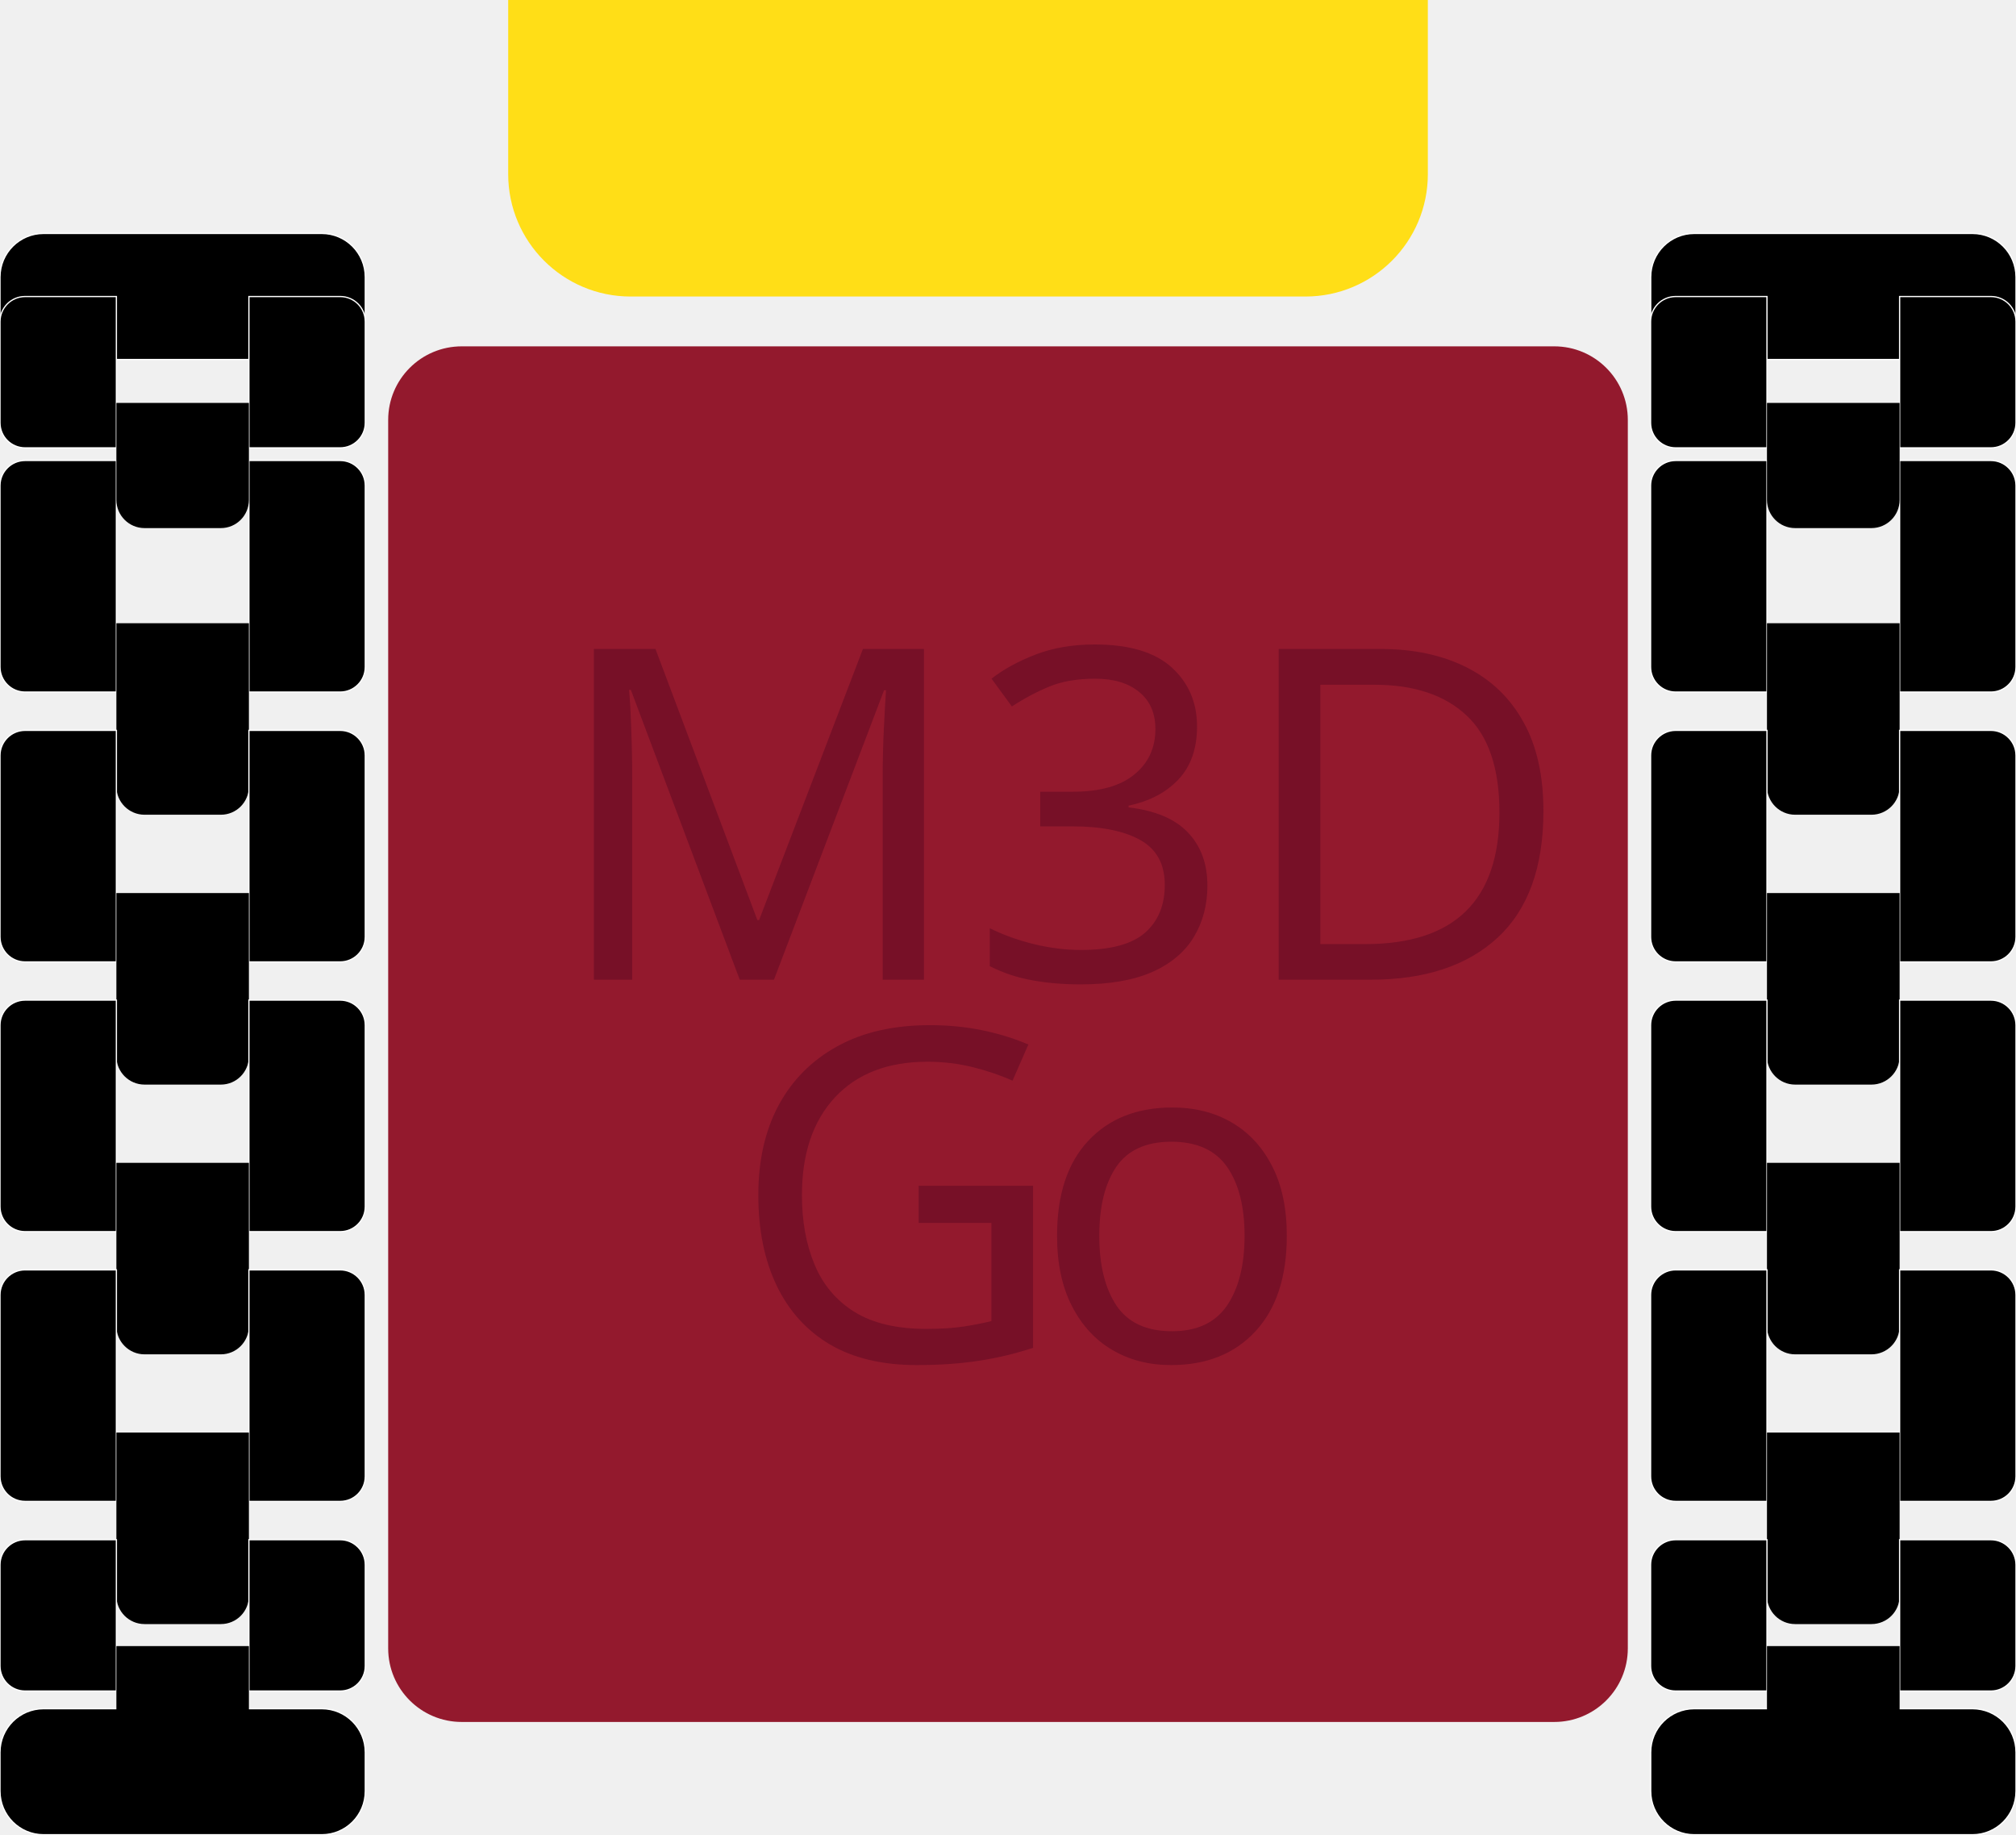
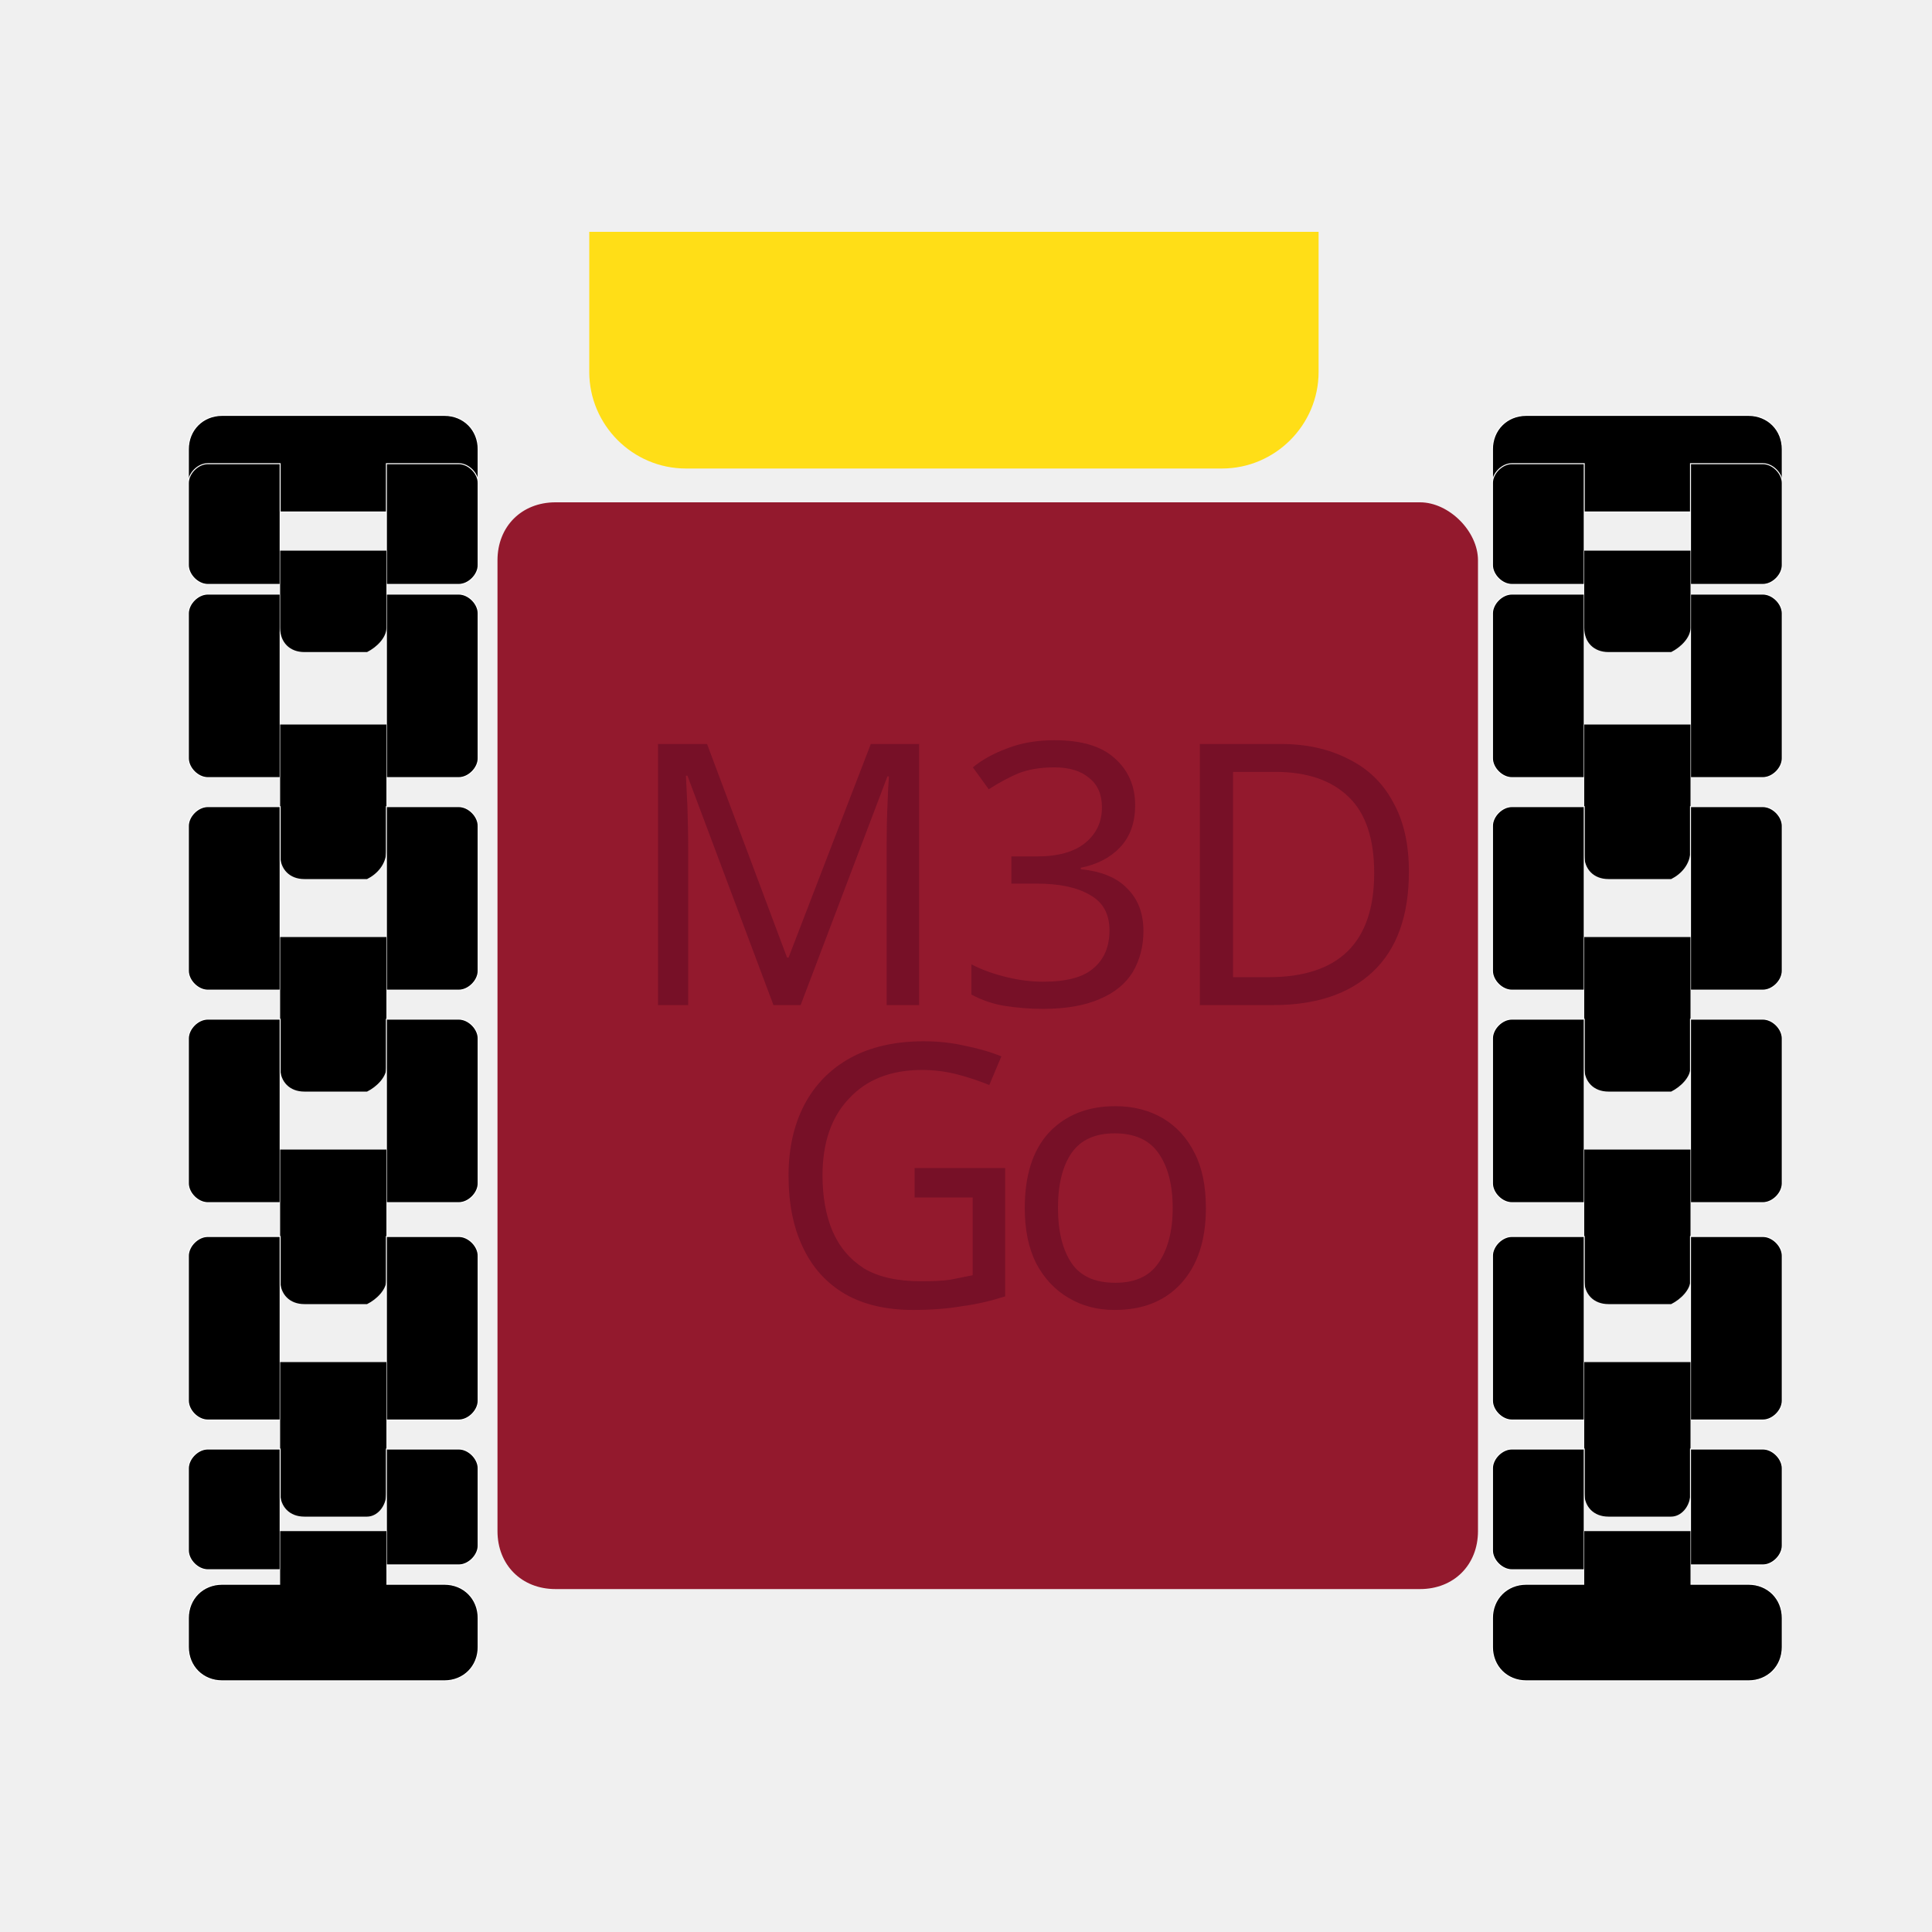
- <svg xmlns="http://www.w3.org/2000/svg" version="1.1" id="Layer_1" x="0px" y="0px" viewBox="0 0 161.1 146.58" style="enable-background:new 0 0 161.1 146.58;" xml:space="preserve">
+ <svg xmlns="http://www.w3.org/2000/svg" version="1.1" id="Layer_1" x="0px" y="0px" viewBox="0 0 40 40" style="enable-background:new 0 0 40 40;" xml:space="preserve">
  <style type="text/css">
- 	.st0{fill:none;stroke:#FFFFFF;stroke-width:0.1;stroke-miterlimit:10;}
+ 	.st0{fill:none;stroke:#FFFFFF;stroke-width:2.049660e-02;stroke-miterlimit:10;}
	.st1{fill:#93192D;}
	.st2{fill:#771027;}
	.st3{font-family:'MyriadPro-Regular';}
- 	.st4{font-size:37px;}
+ 	.st4{font-size:7.584px;}
	.st5{fill:#FFDE17;}
</style>
  <g>
-     <path d="M29.19,143.1v-3.11c0-1.92-1.56-3.48-3.48-3.48H3.48c-1.92,0-3.48,1.56-3.48,3.48v3.11c0,1.92,1.56,3.48,3.48,3.48h22.23   C27.64,146.58,29.19,145.02,29.19,143.1" />
-     <path class="st0" d="M29.19,143.1v-3.11c0-1.92-1.56-3.48-3.48-3.48H3.48c-1.92,0-3.48,1.56-3.48,3.48v3.11   c0,1.92,1.56,3.48,3.48,3.48h22.23C27.64,146.58,29.19,145.02,29.19,143.1z" />
-     <path d="M29.19,25.24v-3.11c0-1.92-1.56-3.48-3.48-3.48H3.48C1.56,18.65,0,20.21,0,22.13v3.11c0,1.92,1.56,3.48,3.48,3.48h22.23   C27.64,28.72,29.19,27.17,29.19,25.24" />
-     <path class="st0" d="M29.19,25.24v-3.11c0-1.92-1.56-3.48-3.48-3.48H3.48C1.56,18.65,0,20.21,0,22.13v3.11   c0,1.92,1.56,3.48,3.48,3.48h22.23C27.64,28.72,29.19,27.17,29.19,25.24z" />
-     <path d="M9.3,36.79v18.5H2c-1.1,0-2-0.9-2-2v-14.5c0-1.1,0.9-2,2-2H9.3z" />
-     <path class="st0" d="M9.3,36.79v18.5H2c-1.1,0-2-0.9-2-2v-14.5c0-1.1,0.9-2,2-2H9.3z" />
-     <path d="M19.89,55.29v-18.5h7.3c1.1,0,2,0.9,2,2v14.5c0,1.1-0.9,2-2,2H19.89z" />
-     <path class="st0" d="M19.89,55.29v-18.5h7.3c1.1,0,2,0.9,2,2v14.5c0,1.1-0.9,2-2,2H19.89z" />
-     <path d="M19.89,62.84V49.79H9.3v13.05c0,1.24,1.01,2.25,2.25,2.25h6.1C18.89,65.09,19.89,64.08,19.89,62.84" />
-     <path d="M9.3,58.35v18.5H2c-1.1,0-2-0.9-2-2v-14.5c0-1.1,0.9-2,2-2H9.3z" />
-     <path class="st0" d="M9.3,58.35v18.5H2c-1.1,0-2-0.9-2-2v-14.5c0-1.1,0.9-2,2-2H9.3z" />
-     <path d="M19.89,76.85v-18.5h7.3c1.1,0,2,0.9,2,2v14.5c0,1.1-0.9,2-2,2H19.89z" />
-     <path class="st0" d="M19.89,76.85v-18.5h7.3c1.1,0,2,0.9,2,2v14.5c0,1.1-0.9,2-2,2H19.89z" />
-     <path d="M19.89,84.4V71.35H9.3V84.4c0,1.24,1.01,2.25,2.25,2.25h6.1C18.89,86.65,19.89,85.64,19.89,84.4" />
-     <path d="M9.3,79.9v18.5H2c-1.1,0-2-0.9-2-2V81.9c0-1.1,0.9-2,2-2H9.3z" />
-     <path class="st0" d="M9.3,79.9v18.5H2c-1.1,0-2-0.9-2-2V81.9c0-1.1,0.9-2,2-2H9.3z" />
-     <path d="M19.89,98.4V79.9h7.3c1.1,0,2,0.9,2,2v14.5c0,1.1-0.9,2-2,2H19.89z" />
-     <path class="st0" d="M19.89,98.4V79.9h7.3c1.1,0,2,0.9,2,2v14.5c0,1.1-0.9,2-2,2H19.89z" />
-     <path d="M19.89,105.95V92.9H9.3v13.05c0,1.24,1.01,2.25,2.25,2.25h6.1C18.89,108.2,19.89,107.19,19.89,105.95" />
-     <path d="M9.3,101.45v18.5H2c-1.1,0-2-0.89-2-2v-14.5c0-1.1,0.9-2,2-2H9.3z" />
-     <path class="st0" d="M9.3,101.45v18.5H2c-1.1,0-2-0.89-2-2v-14.5c0-1.1,0.9-2,2-2H9.3z" />
-     <path d="M19.89,119.95v-18.5h7.3c1.1,0,2,0.9,2,2v14.5c0,1.11-0.9,2-2,2H19.89z" />
-     <path class="st0" d="M19.89,119.95v-18.5h7.3c1.1,0,2,0.9,2,2v14.5c0,1.11-0.9,2-2,2H19.89z" />
-     <path d="M19.89,127.5v-13.05H9.3v13.05c0,1.24,1.01,2.25,2.25,2.25h6.1C18.89,129.75,19.89,128.75,19.89,127.5" />
-     <path d="M9.3,123.01v12.09H2c-1.1,0-2-0.9-2-2v-8.09c0-1.1,0.9-2,2-2H9.3z" />
-     <path class="st0" d="M9.3,123.01v12.09H2c-1.1,0-2-0.9-2-2v-8.09c0-1.1,0.9-2,2-2H9.3z" />
-     <path d="M19.89,135.1v-12.09h7.3c1.1,0,2,0.9,2,2v8.09c0,1.1-0.9,2-2,2H19.89z" />
-     <path class="st0" d="M19.89,135.1v-12.09h7.3c1.1,0,2,0.9,2,2v8.09c0,1.1-0.9,2-2,2H19.89z" />
-     <path d="M19.89,139.26v-7.75H9.3v7.75c0,1.24,1.01,2.25,2.25,2.25h6.1C18.89,141.51,19.89,140.5,19.89,139.26" />
-     <path d="M9.3,23.69v12.09H2c-1.1,0-2-0.89-2-2v-8.09c0-1.1,0.9-2,2-2H9.3z" />
-     <path class="st0" d="M9.3,23.69v12.09H2c-1.1,0-2-0.89-2-2v-8.09c0-1.1,0.9-2,2-2H9.3z" />
-     <path d="M19.89,35.78V23.69h7.3c1.1,0,2,0.89,2,2v8.09c0,1.1-0.9,2-2,2H19.89z" />
-     <path class="st0" d="M19.89,35.78V23.69h7.3c1.1,0,2,0.89,2,2v8.09c0,1.1-0.9,2-2,2H19.89z" />
-     <path d="M19.89,39.94v-7.75H9.3v7.75c0,1.24,1.01,2.25,2.25,2.25h6.1C18.89,42.19,19.89,41.18,19.89,39.94" />
-     <path d="M161.1,143.1v-3.11c0-1.92-1.56-3.48-3.48-3.48h-22.23c-1.92,0-3.48,1.56-3.48,3.48v3.11c0,1.92,1.56,3.48,3.48,3.48h22.23   C159.54,146.58,161.1,145.02,161.1,143.1" />
-     <path class="st0" d="M161.1,143.1v-3.11c0-1.92-1.56-3.48-3.48-3.48h-22.23c-1.92,0-3.48,1.56-3.48,3.48v3.11   c0,1.92,1.56,3.48,3.48,3.48h22.23C159.54,146.58,161.1,145.02,161.1,143.1z" />
-     <path d="M161.1,25.24v-3.11c0-1.92-1.56-3.48-3.48-3.48h-22.23c-1.92,0-3.48,1.56-3.48,3.48v3.11c0,1.92,1.56,3.48,3.48,3.48h22.23   C159.54,28.72,161.1,27.17,161.1,25.24" />
-     <path class="st0" d="M161.1,25.24v-3.11c0-1.92-1.56-3.48-3.48-3.48h-22.23c-1.92,0-3.48,1.56-3.48,3.48v3.11   c0,1.92,1.56,3.48,3.48,3.48h22.23C159.54,28.72,161.1,27.17,161.1,25.24z" />
-     <path d="M141.2,36.79v18.5h-7.3c-1.1,0-2-0.9-2-2v-14.5c0-1.1,0.9-2,2-2H141.2z" />
-     <path class="st0" d="M141.2,36.79v18.5h-7.3c-1.1,0-2-0.9-2-2v-14.5c0-1.1,0.9-2,2-2H141.2z" />
-     <path d="M151.8,55.29v-18.5h7.3c1.1,0,2,0.9,2,2v14.5c0,1.1-0.9,2-2,2H151.8z" />
-     <path class="st0" d="M151.8,55.29v-18.5h7.3c1.1,0,2,0.9,2,2v14.5c0,1.1-0.9,2-2,2H151.8z" />
-     <path d="M151.8,62.84V49.79h-10.6v13.05c0,1.24,1.01,2.25,2.25,2.25h6.1C150.79,65.09,151.8,64.08,151.8,62.84" />
-     <path d="M141.2,58.35v18.5h-7.3c-1.1,0-2-0.9-2-2v-14.5c0-1.1,0.9-2,2-2H141.2z" />
-     <path class="st0" d="M141.2,58.35v18.5h-7.3c-1.1,0-2-0.9-2-2v-14.5c0-1.1,0.9-2,2-2H141.2z" />
-     <path d="M151.8,76.85v-18.5h7.3c1.1,0,2,0.9,2,2v14.5c0,1.1-0.9,2-2,2H151.8z" />
-     <path class="st0" d="M151.8,76.85v-18.5h7.3c1.1,0,2,0.9,2,2v14.5c0,1.1-0.9,2-2,2H151.8z" />
-     <path d="M151.8,84.4V71.35h-10.6V84.4c0,1.24,1.01,2.25,2.25,2.25h6.1C150.79,86.65,151.8,85.64,151.8,84.4" />
-     <path d="M141.2,79.9v18.5h-7.3c-1.1,0-2-0.9-2-2V81.9c0-1.1,0.9-2,2-2H141.2z" />
-     <path class="st0" d="M141.2,79.9v18.5h-7.3c-1.1,0-2-0.9-2-2V81.9c0-1.1,0.9-2,2-2H141.2z" />
-     <path d="M151.8,98.4V79.9h7.3c1.1,0,2,0.9,2,2v14.5c0,1.1-0.9,2-2,2H151.8z" />
-     <path class="st0" d="M151.8,98.4V79.9h7.3c1.1,0,2,0.9,2,2v14.5c0,1.1-0.9,2-2,2H151.8z" />
-     <path d="M151.8,105.95V92.9h-10.6v13.05c0,1.24,1.01,2.25,2.25,2.25h6.1C150.79,108.2,151.8,107.19,151.8,105.95" />
-     <path d="M141.2,101.45v18.5h-7.3c-1.1,0-2-0.89-2-2v-14.5c0-1.1,0.9-2,2-2H141.2z" />
-     <path class="st0" d="M141.2,101.45v18.5h-7.3c-1.1,0-2-0.89-2-2v-14.5c0-1.1,0.9-2,2-2H141.2z" />
-     <path d="M151.8,119.95v-18.5h7.3c1.1,0,2,0.9,2,2v14.5c0,1.11-0.9,2-2,2H151.8z" />
-     <path class="st0" d="M151.8,119.95v-18.5h7.3c1.1,0,2,0.9,2,2v14.5c0,1.11-0.9,2-2,2H151.8z" />
-     <path d="M151.8,127.5v-13.05h-10.6v13.05c0,1.24,1.01,2.25,2.25,2.25h6.1C150.79,129.75,151.8,128.75,151.8,127.5" />
-     <path d="M141.2,123.01v12.09h-7.3c-1.1,0-2-0.9-2-2v-8.09c0-1.1,0.9-2,2-2H141.2z" />
-     <path class="st0" d="M141.2,123.01v12.09h-7.3c-1.1,0-2-0.9-2-2v-8.09c0-1.1,0.9-2,2-2H141.2z" />
-     <path d="M151.8,135.1v-12.09h7.3c1.1,0,2,0.9,2,2v8.09c0,1.1-0.9,2-2,2H151.8z" />
-     <path class="st0" d="M151.8,135.1v-12.09h7.3c1.1,0,2,0.9,2,2v8.09c0,1.1-0.9,2-2,2H151.8z" />
-     <path d="M151.8,139.26v-7.75h-10.6v7.75c0,1.24,1.01,2.25,2.25,2.25h6.1C150.79,141.51,151.8,140.5,151.8,139.26" />
-     <path d="M141.2,23.69v12.09h-7.3c-1.1,0-2-0.89-2-2v-8.09c0-1.1,0.9-2,2-2H141.2z" />
-     <path class="st0" d="M141.2,23.69v12.09h-7.3c-1.1,0-2-0.89-2-2v-8.09c0-1.1,0.9-2,2-2H141.2z" />
-     <path d="M151.8,35.78V23.69h7.3c1.1,0,2,0.89,2,2v8.09c0,1.1-0.9,2-2,2H151.8z" />
-     <path class="st0" d="M151.8,35.78V23.69h7.3c1.1,0,2,0.89,2,2v8.09c0,1.1-0.9,2-2,2H151.8z" />
-     <path d="M151.8,39.94v-7.75h-10.6v7.75c0,1.24,1.01,2.25,2.25,2.25h6.1C150.79,42.19,151.8,41.18,151.8,39.94" />
+     <g>
+       <path d="M9.9,34.1v-0.6c0-0.4-0.3-0.7-0.7-0.7H4.6c-0.4,0-0.7,0.3-0.7,0.7v0.6c0,0.4,0.3,0.7,0.7,0.7h4.6    C9.6,34.8,9.9,34.5,9.9,34.1" />
+       <path class="st0" d="M9.9,34.1v-0.6c0-0.4-0.3-0.7-0.7-0.7H4.6c-0.4,0-0.7,0.3-0.7,0.7v0.6c0,0.4,0.3,0.7,0.7,0.7h4.6    C9.6,34.8,9.9,34.5,9.9,34.1z" />
+       <path d="M9.9,9.9V9.3c0-0.4-0.3-0.7-0.7-0.7H4.6c-0.4,0-0.7,0.3-0.7,0.7v0.6c0,0.4,0.3,0.7,0.7,0.7h4.6C9.6,10.7,9.9,10.3,9.9,9.9    " />
+       <path class="st0" d="M9.9,9.9V9.3c0-0.4-0.3-0.7-0.7-0.7H4.6c-0.4,0-0.7,0.3-0.7,0.7v0.6c0,0.4,0.3,0.7,0.7,0.7h4.6    C9.6,10.7,9.9,10.3,9.9,9.9z" />
+       <path d="M5.8,12.3v3.8H4.3c-0.2,0-0.4-0.2-0.4-0.4v-3c0-0.2,0.2-0.4,0.4-0.4H5.8z" />
+       <path class="st0" d="M5.8,12.3v3.8H4.3c-0.2,0-0.4-0.2-0.4-0.4v-3c0-0.2,0.2-0.4,0.4-0.4H5.8z" />
+       <path d="M8,16.1v-3.8h1.5c0.2,0,0.4,0.2,0.4,0.4v3c0,0.2-0.2,0.4-0.4,0.4H8z" />
+       <path class="st0" d="M8,16.1v-3.8h1.5c0.2,0,0.4,0.2,0.4,0.4v3c0,0.2-0.2,0.4-0.4,0.4H8z" />
+       <path d="M8,17.6V15H5.8v2.7c0,0.3,0.2,0.5,0.5,0.5h1.3C7.8,18.1,8,17.9,8,17.6" />
+       <path d="M5.8,16.7v3.8H4.3c-0.2,0-0.4-0.2-0.4-0.4v-3c0-0.2,0.2-0.4,0.4-0.4H5.8z" />
+       <path class="st0" d="M5.8,16.7v3.8H4.3c-0.2,0-0.4-0.2-0.4-0.4v-3c0-0.2,0.2-0.4,0.4-0.4H5.8z" />
+       <path d="M8,20.5v-3.8h1.5c0.2,0,0.4,0.2,0.4,0.4v3c0,0.2-0.2,0.4-0.4,0.4H8z" />
+       <path class="st0" d="M8,20.5v-3.8h1.5c0.2,0,0.4,0.2,0.4,0.4v3c0,0.2-0.2,0.4-0.4,0.4H8z" />
+       <path d="M8,22.1v-2.7H5.8v2.7c0,0.3,0.2,0.5,0.5,0.5h1.3C7.8,22.5,8,22.3,8,22.1" />
+       <path d="M5.8,21.1v3.8H4.3c-0.2,0-0.4-0.2-0.4-0.4v-3c0-0.2,0.2-0.4,0.4-0.4H5.8z" />
+       <path class="st0" d="M5.8,21.1v3.8H4.3c-0.2,0-0.4-0.2-0.4-0.4v-3c0-0.2,0.2-0.4,0.4-0.4H5.8z" />
+       <path d="M8,24.9v-3.8h1.5c0.2,0,0.4,0.2,0.4,0.4v3c0,0.2-0.2,0.4-0.4,0.4H8z" />
+       <path class="st0" d="M8,24.9v-3.8h1.5c0.2,0,0.4,0.2,0.4,0.4v3c0,0.2-0.2,0.4-0.4,0.4H8z" />
+       <path d="M8,26.5v-2.7H5.8v2.7c0,0.3,0.2,0.5,0.5,0.5h1.3C7.8,26.9,8,26.7,8,26.5" />
+       <path d="M5.8,25.6v3.8H4.3c-0.2,0-0.4-0.2-0.4-0.4v-3c0-0.2,0.2-0.4,0.4-0.4H5.8z" />
+       <path class="st0" d="M5.8,25.6v3.8H4.3c-0.2,0-0.4-0.2-0.4-0.4v-3c0-0.2,0.2-0.4,0.4-0.4H5.8z" />
+       <path d="M8,29.4v-3.8h1.5c0.2,0,0.4,0.2,0.4,0.4v3c0,0.2-0.2,0.4-0.4,0.4H8z" />
+       <path class="st0" d="M8,29.4v-3.8h1.5c0.2,0,0.4,0.2,0.4,0.4v3c0,0.2-0.2,0.4-0.4,0.4H8z" />
+       <path d="M8,30.9v-2.7H5.8v2.7c0,0.3,0.2,0.5,0.5,0.5h1.3C7.8,31.4,8,31.2,8,30.9" />
+       <path d="M5.8,30v2.5H4.3c-0.2,0-0.4-0.2-0.4-0.4v-1.7c0-0.2,0.2-0.4,0.4-0.4C4.3,30,5.8,30,5.8,30z" />
+       <path class="st0" d="M5.8,30v2.5H4.3c-0.2,0-0.4-0.2-0.4-0.4v-1.7c0-0.2,0.2-0.4,0.4-0.4C4.3,30,5.8,30,5.8,30z" />
+       <path d="M8,32.5V30h1.5c0.2,0,0.4,0.2,0.4,0.4V32c0,0.2-0.2,0.4-0.4,0.4H8z" />
+       <path class="st0" d="M8,32.5V30h1.5c0.2,0,0.4,0.2,0.4,0.4V32c0,0.2-0.2,0.4-0.4,0.4H8z" />
+       <path d="M8,33.3v-1.6H5.8v1.6c0,0.3,0.2,0.5,0.5,0.5h1.3C7.8,33.8,8,33.6,8,33.3" />
+       <path d="M5.8,9.6v2.5H4.3c-0.2,0-0.4-0.2-0.4-0.4V10c0-0.2,0.2-0.4,0.4-0.4C4.3,9.6,5.8,9.6,5.8,9.6z" />
+       <path class="st0" d="M5.8,9.6v2.5H4.3c-0.2,0-0.4-0.2-0.4-0.4V10c0-0.2,0.2-0.4,0.4-0.4C4.3,9.6,5.8,9.6,5.8,9.6z" />
+       <path d="M8,12.1V9.6h1.5c0.2,0,0.4,0.2,0.4,0.4v1.7c0,0.2-0.2,0.4-0.4,0.4H8z" />
+       <path class="st0" d="M8,12.1V9.6h1.5c0.2,0,0.4,0.2,0.4,0.4v1.7c0,0.2-0.2,0.4-0.4,0.4H8z" />
+       <path d="M8,13v-1.6H5.8V13c0,0.3,0.2,0.5,0.5,0.5h1.3C7.8,13.4,8,13.2,8,13" />
+       <path d="M36.9,34.1v-0.6c0-0.4-0.3-0.7-0.7-0.7h-4.6c-0.4,0-0.7,0.3-0.7,0.7v0.6c0,0.4,0.3,0.7,0.7,0.7h4.6    C36.6,34.8,36.9,34.5,36.9,34.1" />
+       <path class="st0" d="M36.9,34.1v-0.6c0-0.4-0.3-0.7-0.7-0.7h-4.6c-0.4,0-0.7,0.3-0.7,0.7v0.6c0,0.4,0.3,0.7,0.7,0.7h4.6    C36.6,34.8,36.9,34.5,36.9,34.1z" />
+       <path d="M36.9,9.9V9.3c0-0.4-0.3-0.7-0.7-0.7h-4.6c-0.4,0-0.7,0.3-0.7,0.7v0.6c0,0.4,0.3,0.7,0.7,0.7h4.6    C36.6,10.7,36.9,10.3,36.9,9.9" />
+       <path class="st0" d="M36.9,9.9V9.3c0-0.4-0.3-0.7-0.7-0.7h-4.6c-0.4,0-0.7,0.3-0.7,0.7v0.6c0,0.4,0.3,0.7,0.7,0.7h4.6    C36.6,10.7,36.9,10.3,36.9,9.9z" />
+       <path d="M32.8,12.3v3.8h-1.5c-0.2,0-0.4-0.2-0.4-0.4v-3c0-0.2,0.2-0.4,0.4-0.4H32.8z" />
+       <path class="st0" d="M32.8,12.3v3.8h-1.5c-0.2,0-0.4-0.2-0.4-0.4v-3c0-0.2,0.2-0.4,0.4-0.4H32.8z" />
+       <path d="M35,16.1v-3.8h1.5c0.2,0,0.4,0.2,0.4,0.4v3c0,0.2-0.2,0.4-0.4,0.4H35z" />
+       <path class="st0" d="M35,16.1v-3.8h1.5c0.2,0,0.4,0.2,0.4,0.4v3c0,0.2-0.2,0.4-0.4,0.4H35z" />
+       <path d="M35,17.6V15h-2.2v2.7c0,0.3,0.2,0.5,0.5,0.5h1.3C34.8,18.1,35,17.9,35,17.6" />
+       <path d="M32.8,16.7v3.8h-1.5c-0.2,0-0.4-0.2-0.4-0.4v-3c0-0.2,0.2-0.4,0.4-0.4H32.8z" />
+       <path class="st0" d="M32.8,16.7v3.8h-1.5c-0.2,0-0.4-0.2-0.4-0.4v-3c0-0.2,0.2-0.4,0.4-0.4H32.8z" />
+       <path d="M35,20.5v-3.8h1.5c0.2,0,0.4,0.2,0.4,0.4v3c0,0.2-0.2,0.4-0.4,0.4H35z" />
+       <path class="st0" d="M35,20.5v-3.8h1.5c0.2,0,0.4,0.2,0.4,0.4v3c0,0.2-0.2,0.4-0.4,0.4H35z" />
+       <path d="M35,22.1v-2.7h-2.2v2.7c0,0.3,0.2,0.5,0.5,0.5h1.3C34.8,22.5,35,22.3,35,22.1" />
+       <path d="M32.8,21.1v3.8h-1.5c-0.2,0-0.4-0.2-0.4-0.4v-3c0-0.2,0.2-0.4,0.4-0.4H32.8z" />
+       <path class="st0" d="M32.8,21.1v3.8h-1.5c-0.2,0-0.4-0.2-0.4-0.4v-3c0-0.2,0.2-0.4,0.4-0.4H32.8z" />
+       <path d="M35,24.9v-3.8h1.5c0.2,0,0.4,0.2,0.4,0.4v3c0,0.2-0.2,0.4-0.4,0.4H35z" />
+       <path class="st0" d="M35,24.9v-3.8h1.5c0.2,0,0.4,0.2,0.4,0.4v3c0,0.2-0.2,0.4-0.4,0.4H35z" />
+       <path d="M35,26.5v-2.7h-2.2v2.7c0,0.3,0.2,0.5,0.5,0.5h1.3C34.8,26.9,35,26.7,35,26.5" />
+       <path d="M32.8,25.6v3.8h-1.5c-0.2,0-0.4-0.2-0.4-0.4v-3c0-0.2,0.2-0.4,0.4-0.4H32.8z" />
+       <path class="st0" d="M32.8,25.6v3.8h-1.5c-0.2,0-0.4-0.2-0.4-0.4v-3c0-0.2,0.2-0.4,0.4-0.4H32.8z" />
+       <path d="M35,29.4v-3.8h1.5c0.2,0,0.4,0.2,0.4,0.4v3c0,0.2-0.2,0.4-0.4,0.4H35z" />
+       <path class="st0" d="M35,29.4v-3.8h1.5c0.2,0,0.4,0.2,0.4,0.4v3c0,0.2-0.2,0.4-0.4,0.4H35z" />
+       <path d="M35,30.9v-2.7h-2.2v2.7c0,0.3,0.2,0.5,0.5,0.5h1.3C34.8,31.4,35,31.2,35,30.9" />
+       <path d="M32.8,30v2.5h-1.5c-0.2,0-0.4-0.2-0.4-0.4v-1.7c0-0.2,0.2-0.4,0.4-0.4C31.3,30,32.8,30,32.8,30z" />
+       <path class="st0" d="M32.8,30v2.5h-1.5c-0.2,0-0.4-0.2-0.4-0.4v-1.7c0-0.2,0.2-0.4,0.4-0.4C31.3,30,32.8,30,32.8,30z" />
+       <path d="M35,32.5V30h1.5c0.2,0,0.4,0.2,0.4,0.4V32c0,0.2-0.2,0.4-0.4,0.4H35z" />
+       <path class="st0" d="M35,32.5V30h1.5c0.2,0,0.4,0.2,0.4,0.4V32c0,0.2-0.2,0.4-0.4,0.4H35z" />
+       <path d="M35,33.3v-1.6h-2.2v1.6c0,0.3,0.2,0.5,0.5,0.5h1.3C34.8,33.8,35,33.6,35,33.3" />
+       <path d="M32.8,9.6v2.5h-1.5c-0.2,0-0.4-0.2-0.4-0.4V10c0-0.2,0.2-0.4,0.4-0.4C31.3,9.6,32.8,9.6,32.8,9.6z" />
+       <path class="st0" d="M32.8,9.6v2.5h-1.5c-0.2,0-0.4-0.2-0.4-0.4V10c0-0.2,0.2-0.4,0.4-0.4C31.3,9.6,32.8,9.6,32.8,9.6z" />
+       <path d="M35,12.1V9.6h1.5c0.2,0,0.4,0.2,0.4,0.4v1.7c0,0.2-0.2,0.4-0.4,0.4H35z" />
+       <path class="st0" d="M35,12.1V9.6h1.5c0.2,0,0.4,0.2,0.4,0.4v1.7c0,0.2-0.2,0.4-0.4,0.4H35z" />
+       <path d="M35,13v-1.6h-2.2V13c0,0.3,0.2,0.5,0.5,0.5h1.3C34.8,13.4,35,13.2,35,13" />
+     </g>
+     <path class="st1" d="M30.6,11.6v20.1c0,0.7-0.5,1.2-1.2,1.2H11.5c-0.7,0-1.2-0.5-1.2-1.2V11.6c0-0.7,0.5-1.2,1.2-1.2h17.9   C30,10.4,30.6,11,30.6,11.6" />
+     <g>
+       <text transform="matrix(1 0 0 1 12.8886 20.8095)" class="st2 st3 st4">M3D</text>
+       <text transform="matrix(1 0 0 1 15.8573 27.0429)" class="st2 st3 st4">G</text>
+       <text transform="matrix(1 0 0 1 20.7948 27.0429)" class="st2 st3 st4">o</text>
+     </g>
+     <path class="st5" d="M27.3,4.8v2.9c0,1.1-0.9,2-2,2H14.2c-1.1,0-2-0.9-2-2V4.8H27.3z" />
  </g>
-   <path class="st1" d="M130.08,33.55v98.14c0,3.25-2.63,5.88-5.88,5.88H36.9c-3.25,0-5.88-2.63-5.88-5.88V33.55  c0-3.25,2.63-5.88,5.88-5.88h87.3C127.45,27.67,130.08,30.3,130.08,33.55" />
-   <g>
-     <text transform="matrix(1 0 0 1 43.864 78.2689)" class="st2 st3 st4">M3D</text>
-     <text transform="matrix(1 0 0 1 58.3486 108.6829)">
-       <tspan x="0" y="0" class="st2 st3 st4">G</tspan>
-       <tspan x="24.09" y="0" class="st2 st3 st4">o</tspan>
-     </text>
-   </g>
-   <path class="st5" d="M114.1,0v13.91c0,5.4-4.38,9.78-9.78,9.78H50.39c-5.4,0-9.78-4.38-9.78-9.78V0H114.1z" />
</svg>
